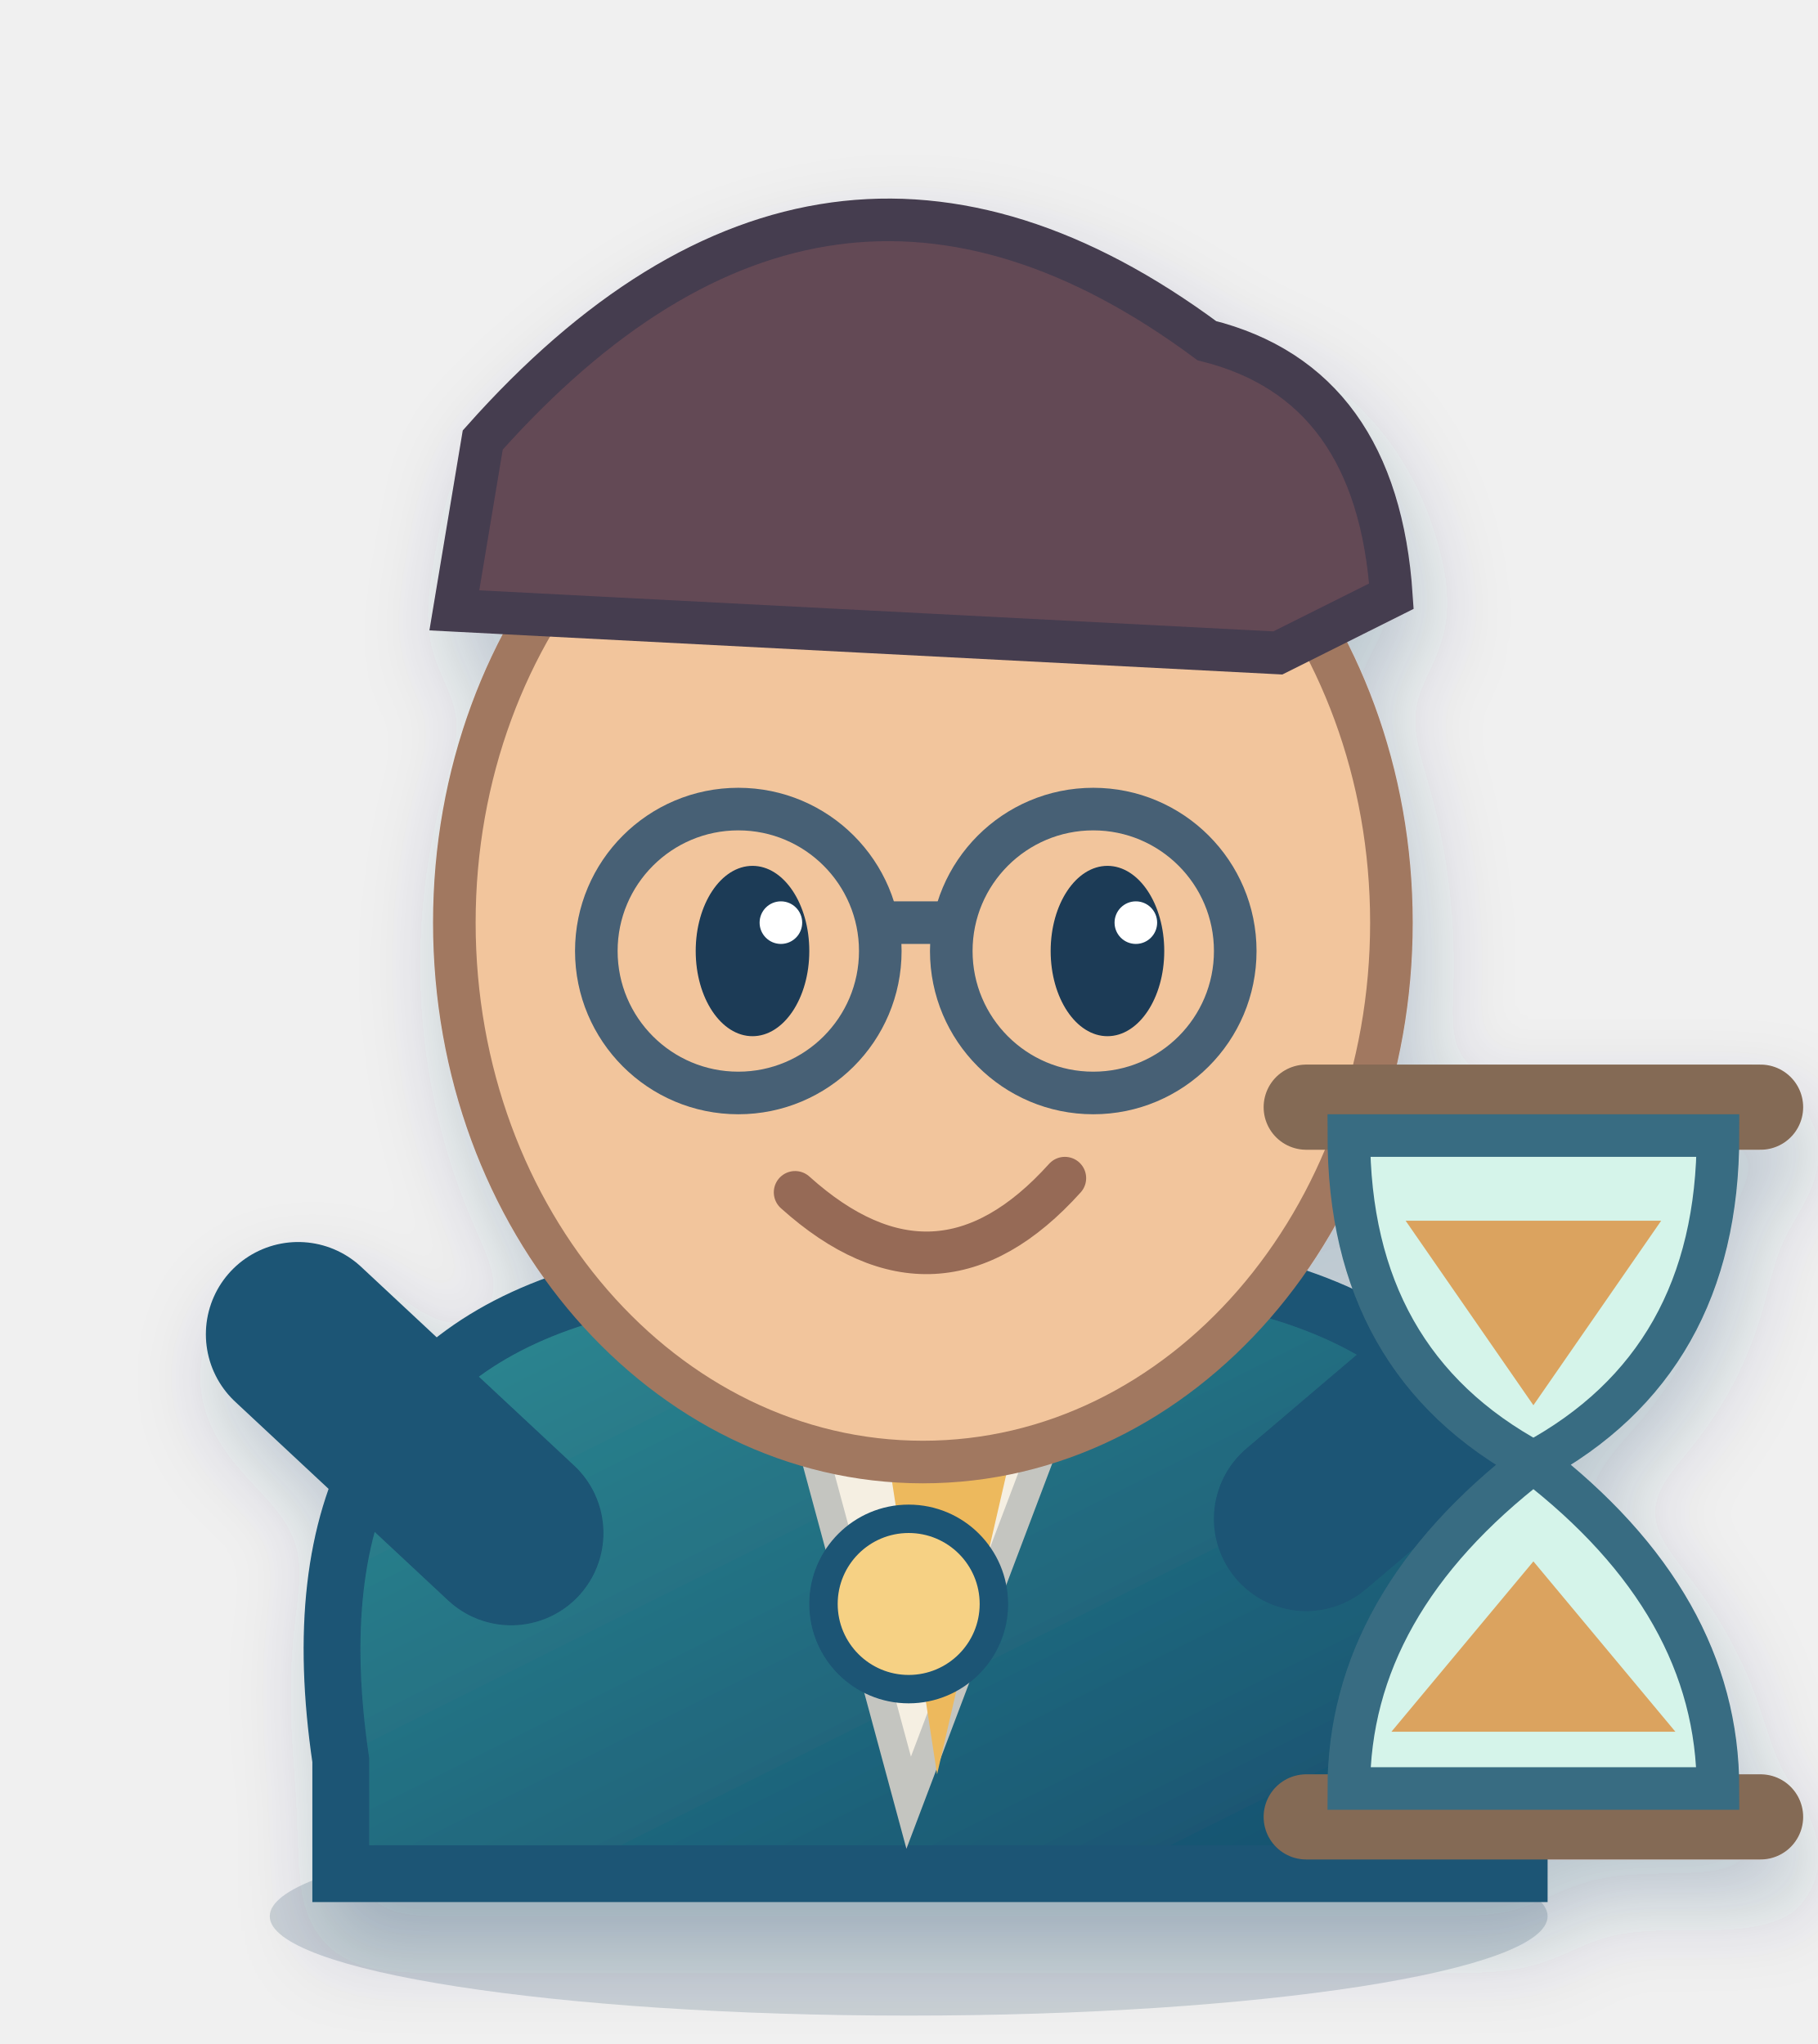
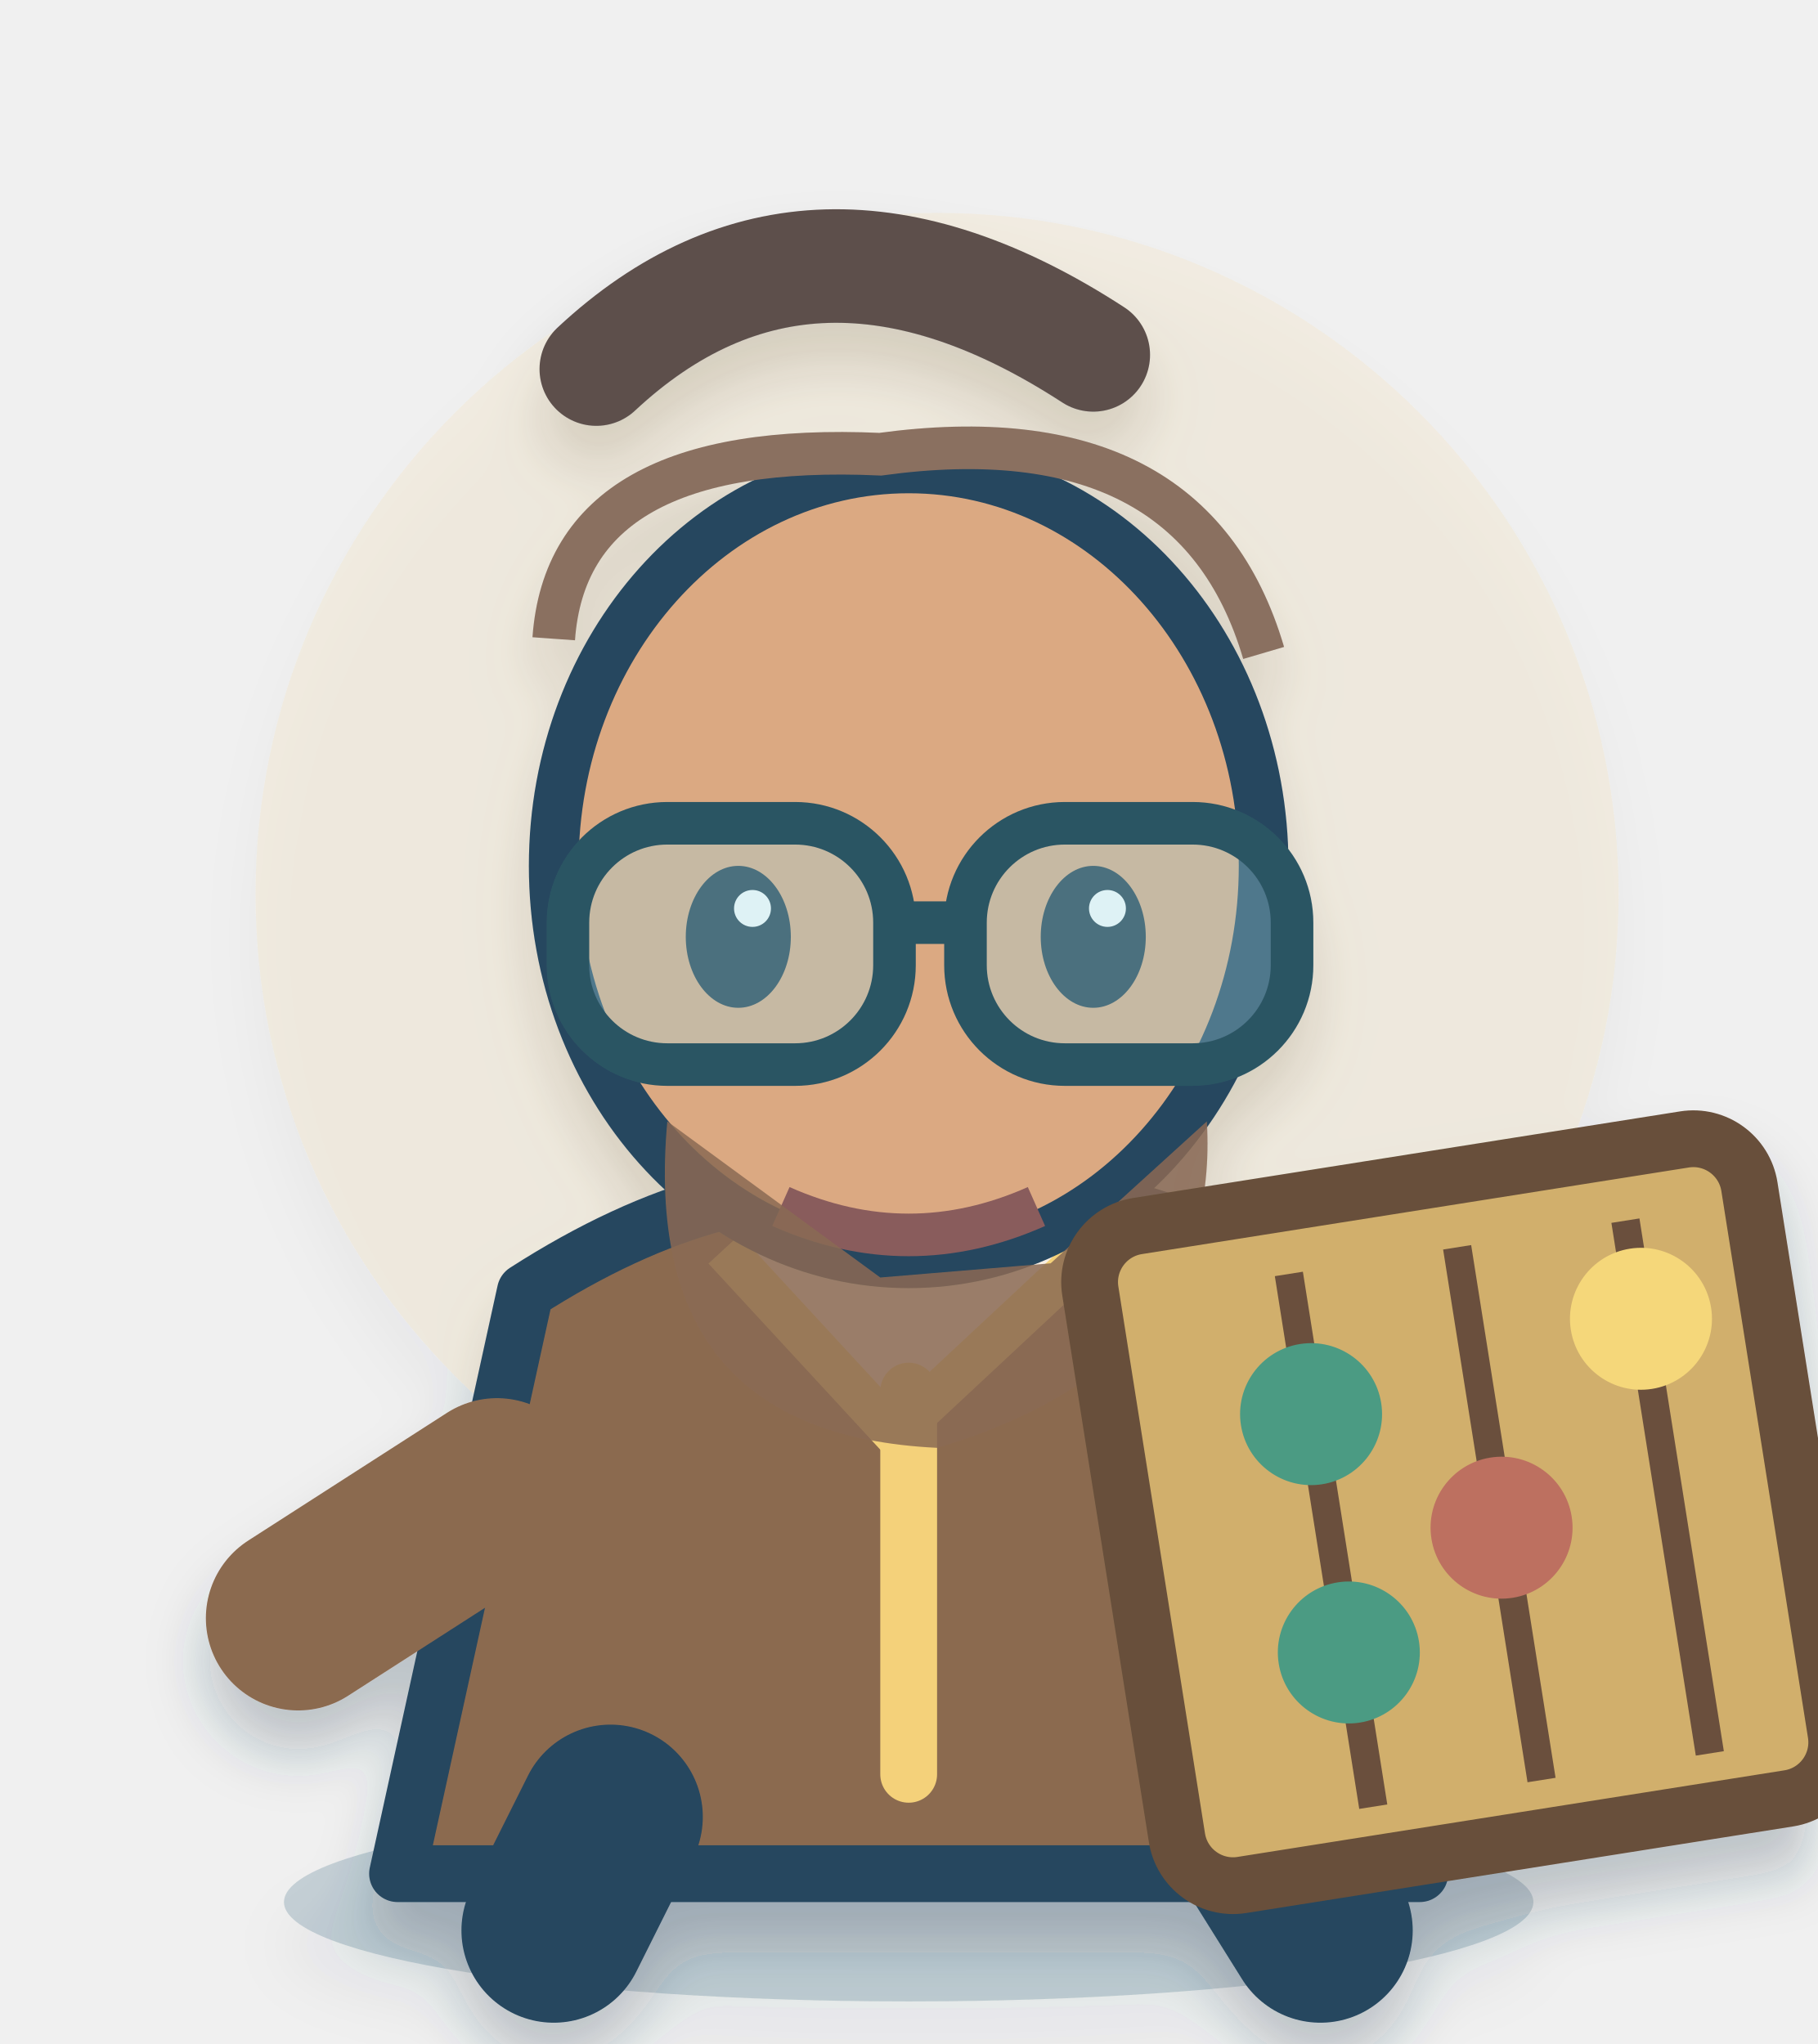
- <svg xmlns="http://www.w3.org/2000/svg" viewBox="0 0 128 144" role="img" aria-label="Оригінальний мультяшний персонаж">
+ <svg xmlns="http://www.w3.org/2000/svg" viewBox="0 0 128 144" role="img" aria-labelledby="title-trustee">
  <defs>
-     <linearGradient id="coat" x1="0" x2="1" y1="0" y2="1">
-       <stop stop-color="#2f8c94" />
-       <stop offset="1" stop-color="#154c6c" />
-     </linearGradient>
-     <linearGradient id="paper" x1="0" x2="1" y1="0" y2="1">
-       <stop stop-color="#fff9eb" />
-       <stop offset="1" stop-color="#eadac0" />
-     </linearGradient>
-     <filter id="ds" x="-35%" width="170%" y="-35%" height="170%">
-       <feDropShadow dx="1" dy="3" stdDeviation="3" flood-color="#133e5d" flood-opacity=".22" />
+     <filter id="shadow" x="-25%" y="-25%" width="150%" height="150%">
+       <feDropShadow dx="0" dy="3" stdDeviation="2" flood-color="#163950" flood-opacity=".25" />
    </filter>
  </defs>
-   <ellipse cx="64" cy="135" rx="45" ry="7" fill="#173f5a" opacity=".18" />
-   <g filter="url(#ds)">
-     <path d="M24 124Q20 97 42 91L86 90Q112 95 107 124V132H24Z" fill="url(#coat)" stroke="#1d5474" stroke-width="4" />
-     <path d="M54 90L64 127 78 90" fill="#f5efe2" stroke="#c4c5c0" stroke-width="2" />
-     <path d="M62 99L66 125 72 99" fill="#edb95d" />
-     <path d="M36 108 21 94" stroke="#1d5474" stroke-width="13" stroke-linecap="round" />
-     <path d="M92 107 112 90" stroke="#1d5474" stroke-width="13" stroke-linecap="round" />
-     <circle cx="64" cy="113" r="6" fill="#f6d184" stroke="#1d5474" stroke-width="2" />
-     <ellipse cx="65" cy="65" rx="33" ry="38" fill="#f2c59c" stroke="#a17860" stroke-width="3" />
-     <path d="M34 31Q58 4 85 24 97 27 98 42L90 46 32 43Z" fill="#634855" stroke="#453d4f" stroke-width="3" />
-     <ellipse cx="53" cy="67" rx="4" ry="6" fill="#1a3a56" />
-     <ellipse cx="78" cy="67" rx="4" ry="6" fill="#1a3a56" />
-     <circle cx="55" cy="65" r="1.5" fill="#fff" />
-     <circle cx="80" cy="65" r="1.5" fill="#fff" />
-     <path d="M56 84Q66 93 75 83" fill="none" stroke="#966a56" stroke-width="3" stroke-linecap="round" />
-     <g fill="none" stroke="#466075" stroke-width="3">
-       <circle cx="52" cy="67" r="10" />
-       <circle cx="77" cy="67" r="10" />
-       <path d="M62 65H67" />
-     </g>
-     <g transform="translate(108 103)">
-       <path d="M-16-25H16 M-16 25H16" stroke="#846a54" stroke-width="6" stroke-linecap="round" />
-       <path d="M-13-23Q-13-7 0 0 -13 10 -13 23H13Q13 10 0 0 13-7 13-23Z" fill="#d5f4ea" stroke="#386c82" stroke-width="3" />
-       <path d="M-9 -17H9L0-4ZM-10 19H10L0 7Z" fill="#dba35e" />
+   <g filter="url(#shadow)">
+     <ellipse cx="64" cy="134" rx="44" ry="7" fill="#0d3e58" opacity=".18" />
+     <circle cx="66" cy="63" r="48" fill="#f4d17a" opacity=".13" />
+     <path d="M28 132L37 91Q51 82 63 84Q77 82 93 91L100 132Z" fill="#8b6b50" stroke="#26465f" stroke-width="4" stroke-linejoin="round" />
+     <path d="M35 105L21 114M96 104L110 91" stroke="#8b6b50" stroke-width="13" stroke-linecap="round" />
+     <path d="M43 128L39 136M88 128L93 136" stroke="#26465f" stroke-width="13" stroke-linecap="round" />
+     <path d="M51 88L63 101 78 87" fill="#f7eee3" stroke="#f4d17a" stroke-width="3" />
+     <path d="M64 98V125" stroke="#f4d17a" stroke-width="4" stroke-linecap="round" />
+     <ellipse cx="64" cy="61" rx="25" ry="28" fill="#dba982" stroke="#26465f" stroke-width="3.5" />
+     <path d="M39 45Q40 31 62 32Q84 29 89 46" fill="none" stroke="#8a6f60" stroke-width="3" />
+     <ellipse cx="52" cy="66" rx="3.7" ry="5" fill="#223a4a" />
+     <ellipse cx="77" cy="66" rx="3.7" ry="5" fill="#223a4a" />
+     <circle cx="53" cy="64" r="1.3" fill="#fff" />
+     <circle cx="78" cy="64" r="1.3" fill="#fff" />
+     <path d="M55 85Q64 89 73 85" fill="none" stroke="#895b5c" stroke-width="3" />
+     <rect x="40" y="58" width="23" height="17" rx="7" fill="#a0d9e2" fill-opacity=".34" stroke="#2c5564" stroke-width="3" />
+     <rect x="68" y="58" width="23" height="17" rx="7" fill="#a0d9e2" fill-opacity=".34" stroke="#2c5564" stroke-width="3" />
+     <path d="M63 65H68" stroke="#2c5564" stroke-width="3" />
+     <path d="M47 79Q45 101 66 102Q86 96 85 79L74 89 62 90Z" fill="#8a6a54" opacity=".85" />
+     <path d="M42 26Q57 12 77 25" fill="none" stroke="#5d504c" stroke-width="8" stroke-linecap="round" />
+     <g transform="translate(103 103) rotate(-9)">
+       <rect x="-24" y="-20" width="47" height="47" rx="4" fill="#d1af6c" stroke="#67503a" stroke-width="4" />
+       <path d="M-10-15V23M2-15V23M14-15V23" stroke="#6a503d" stroke-width="2" />
+       <circle cx="-10" cy="-5" r="5" fill="#4c9b83" />
+       <circle cx="-10" cy="12" r="5" fill="#4c9b83" />
+       <circle cx="2" cy="5" r="5" fill="#bd6f60" />
+       <circle cx="14" cy="-8" r="5" fill="#f5d77a" />
    </g>
  </g>
</svg>
